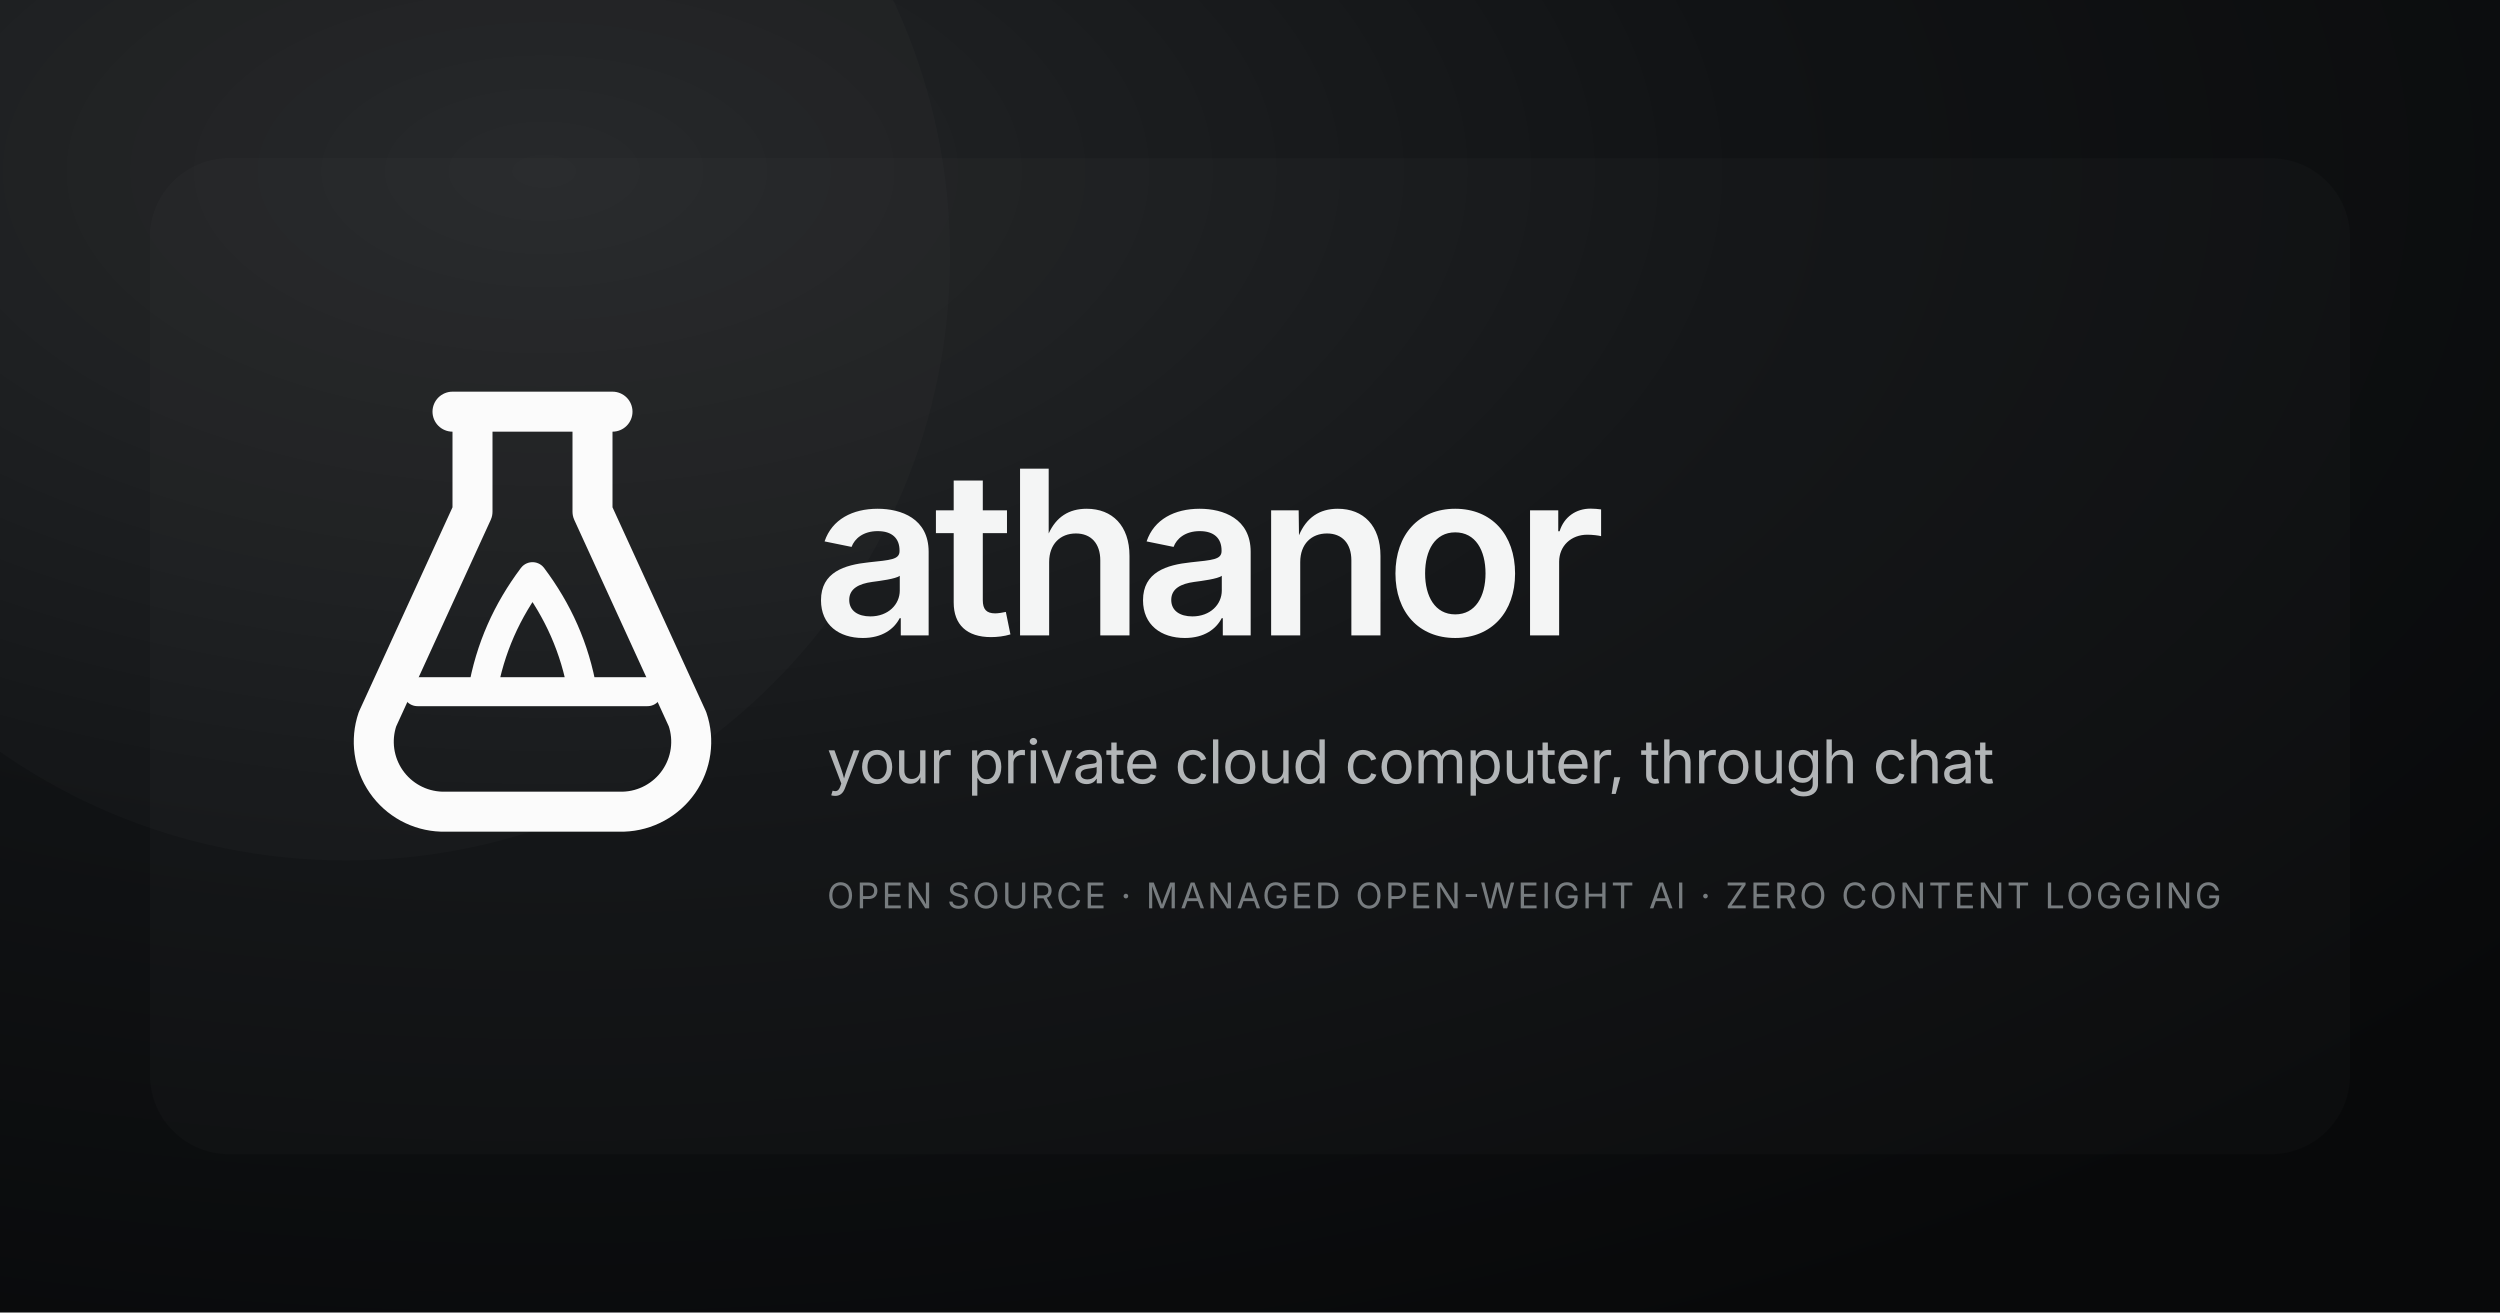
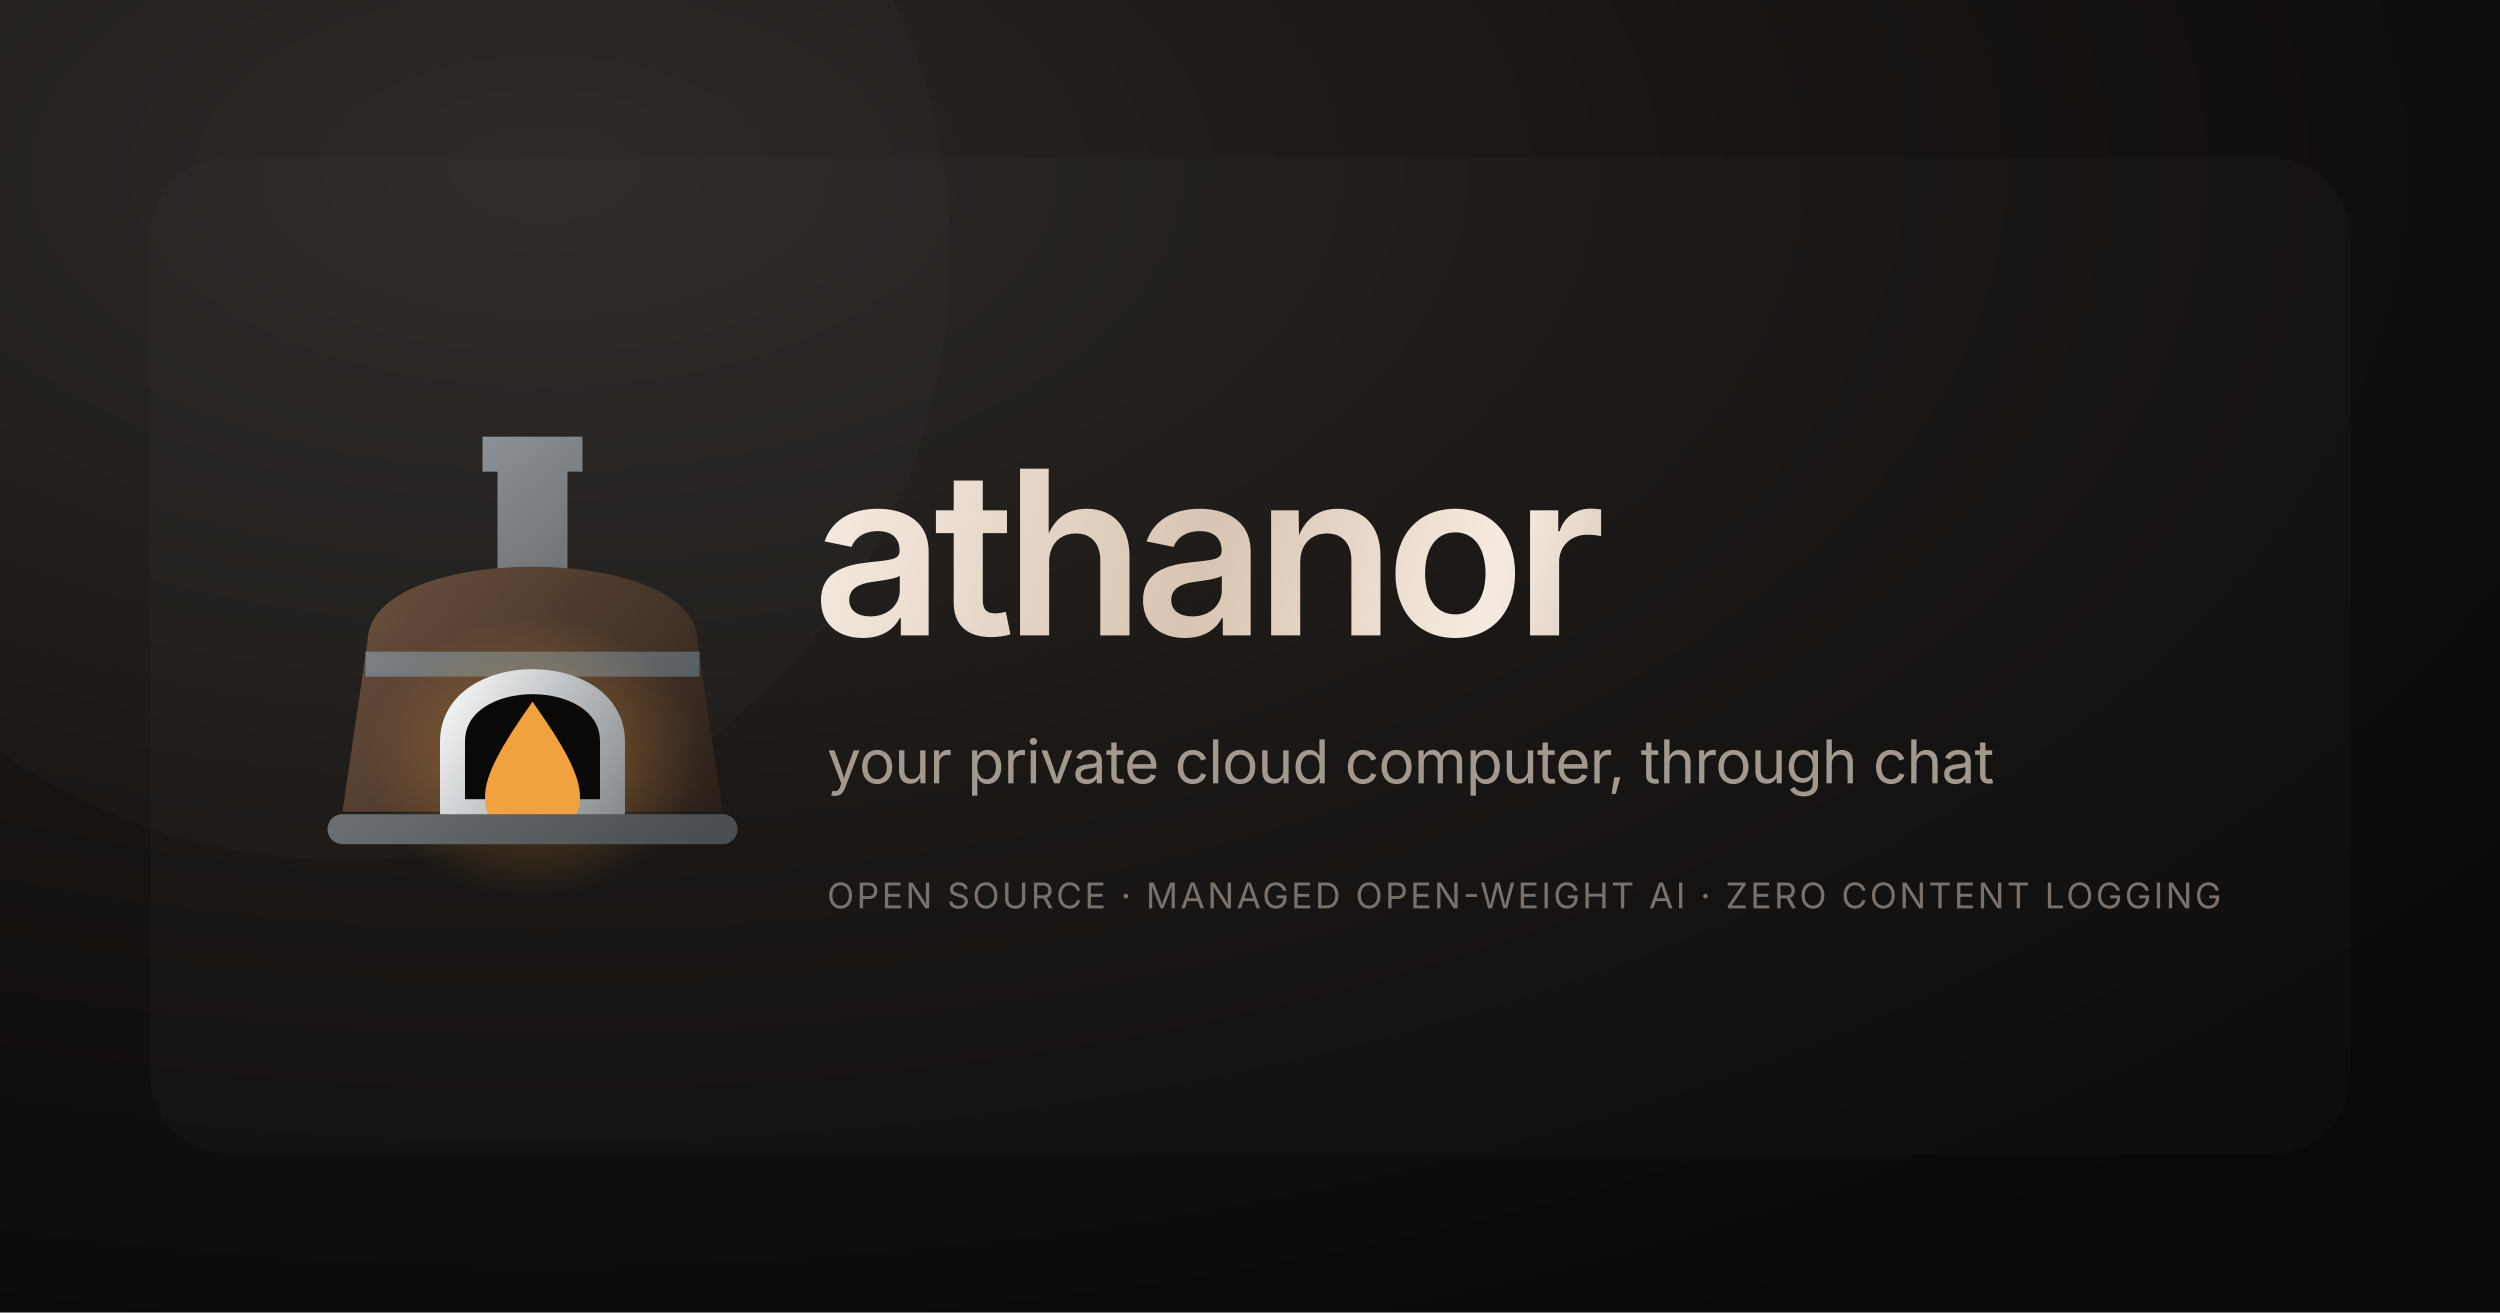
<svg xmlns="http://www.w3.org/2000/svg" width="1200" height="630" viewBox="0 0 1200 630">
  <defs>
    <radialGradient id="background" cx="22%" cy="13%" r="100%">
-       <stop stop-color="#242628" />
-       <stop offset=".48" stop-color="#111315" />
-       <stop offset="1" stop-color="#08090a" />
+       <stop stop-color="#2b2724" />
+       <stop offset=".48" stop-color="#171412" />
+       <stop offset="1" stop-color="#0a0908" />
    </radialGradient>
-     <linearGradient id="metal" x1="96" y1="83" x2="318" y2="365">
-       <stop stop-color="#fbfbfb" />
-       <stop offset=".34" stop-color="#9fa4a8" />
-       <stop offset=".64" stop-color="#eff0f0" />
-       <stop offset="1" stop-color="#686e72" />
+     <linearGradient id="brick" x1="34" y1="52" x2="96" y2="106" gradientUnits="userSpaceOnUse">
+       <stop stop-color="#6b503e" />
+       <stop offset=".55" stop-color="#48362a" />
+       <stop offset="1" stop-color="#2c211a" />
    </linearGradient>
-     <linearGradient id="word" x1="365" y1="218" x2="855" y2="354">
-       <stop stop-color="#f4f5f5" />
-       <stop offset=".43" stop-color="#b7bbbe" />
-       <stop offset=".7" stop-color="#eeeeee" />
-       <stop offset="1" stop-color="#8b9094" />
+     <linearGradient id="iron" x1="30" y1="28" x2="98" y2="108" gradientUnits="userSpaceOnUse">
+       <stop stop-color="#9aa0a3" />
+       <stop offset=".45" stop-color="#6e7477" />
+       <stop offset="1" stop-color="#4a4f52" />
+     </linearGradient>
+     <linearGradient id="metal" x1="44" y1="84" x2="84" y2="108" gradientUnits="userSpaceOnUse">
+       <stop stop-color="#f7f8f8" />
+       <stop offset=".5" stop-color="#b6babd" />
+       <stop offset="1" stop-color="#7d8285" />
+     </linearGradient>
+     <radialGradient id="glow" cx=".5" cy=".5" r=".5">
+       <stop stop-color="#f2a13f" stop-opacity=".55" />
+       <stop offset=".6" stop-color="#f2a13f" stop-opacity=".16" />
+       <stop offset="1" stop-color="#f2a13f" stop-opacity="0" />
+     </radialGradient>
+     <linearGradient id="word" x1="365" y1="218" x2="855" y2="354" gradientUnits="userSpaceOnUse">
+       <stop stop-color="#faf1e8" />
+       <stop offset=".43" stop-color="#d8c4b2" />
+       <stop offset=".7" stop-color="#f6ebe0" />
+       <stop offset="1" stop-color="#b09884" />
    </linearGradient>
  </defs>
  <rect width="1200" height="630" fill="url(#background)" />
  <circle cx="166" cy="123" r="290" fill="#fff" opacity=".018" />
  <rect x="72" y="76" width="1056" height="478" rx="38" fill="#fff" opacity=".018" stroke="#fff" stroke-opacity=".09" />
  <g transform="translate(102 140) scale(2.4)">
-     <path d="M48 24h32M52 24v20L33 85.5A14 14 0 0 0 45.8 104h36.4A14 14 0 0 0 95 85.5L76 44V24" fill="none" stroke="url(#metal)" stroke-width="8" stroke-linecap="round" stroke-linejoin="round" />
-     <path d="M41 80h46M54 80c1.5-8.7 4.9-16.2 10-23 5.1 6.8 8.5 14.3 10 23" fill="none" stroke="url(#metal)" stroke-width="5.8" stroke-linecap="round" stroke-linejoin="round" />
+     <path d="M54 29h20v7H54z" fill="url(#iron)" />
+     <path d="M57 34h14v24H57z" fill="url(#iron)" />
+     <path d="M26 104 L31 70 C31 50 97 50 97 70 L102 104 Z" fill="url(#brick)" />
+     <path d="M30.6 74.5h66.8" fill="none" stroke="url(#iron)" stroke-width="5" />
+     <ellipse cx="64" cy="93" rx="34" ry="28" fill="url(#glow)" />
+     <path d="M48 104V90c0-16 32-16 32 0v14Z" fill="#0b0908" stroke="url(#metal)" stroke-width="5" stroke-linejoin="round" />
+     <path d="M64 82c6 8.5 9.5 14.5 9.5 19 0 5.4-4.2 9-9.5 9s-9.5-3.6-9.5-9c0-4.5 3.5-10.5 9.5-19Z" fill="#f2a13f" />
+     <path d="M26 107.5h76" fill="none" stroke="url(#iron)" stroke-width="6" stroke-linecap="round" />
  </g>
  <text x="390" y="305" fill="url(#word)" font-family="Inter, Arial, sans-serif" font-size="110" font-weight="590" letter-spacing="-5">athanor</text>
-   <text x="397" y="376" fill="#b2b5b7" font-family="Inter, Arial, sans-serif" font-size="29" font-weight="420" letter-spacing="-.4">your private cloud computer, through chat</text>
-   <text x="397" y="436" fill="#777c7f" font-family="Inter, Arial, sans-serif" font-size="17" font-weight="430" letter-spacing="1.2">OPEN SOURCE · MANAGED OPEN-WEIGHT AI · ZERO CONTENT LOGGING</text>
+   <text x="397" y="376" fill="#a2988e" font-family="Inter, Arial, sans-serif" font-size="29" font-weight="420" letter-spacing="-.4">your private cloud computer, through chat</text>
+   <text x="397" y="436" fill="#7a706a" font-family="Inter, Arial, sans-serif" font-size="17" font-weight="430" letter-spacing="1.2">OPEN SOURCE · MANAGED OPEN-WEIGHT AI · ZERO CONTENT LOGGING</text>
</svg>
